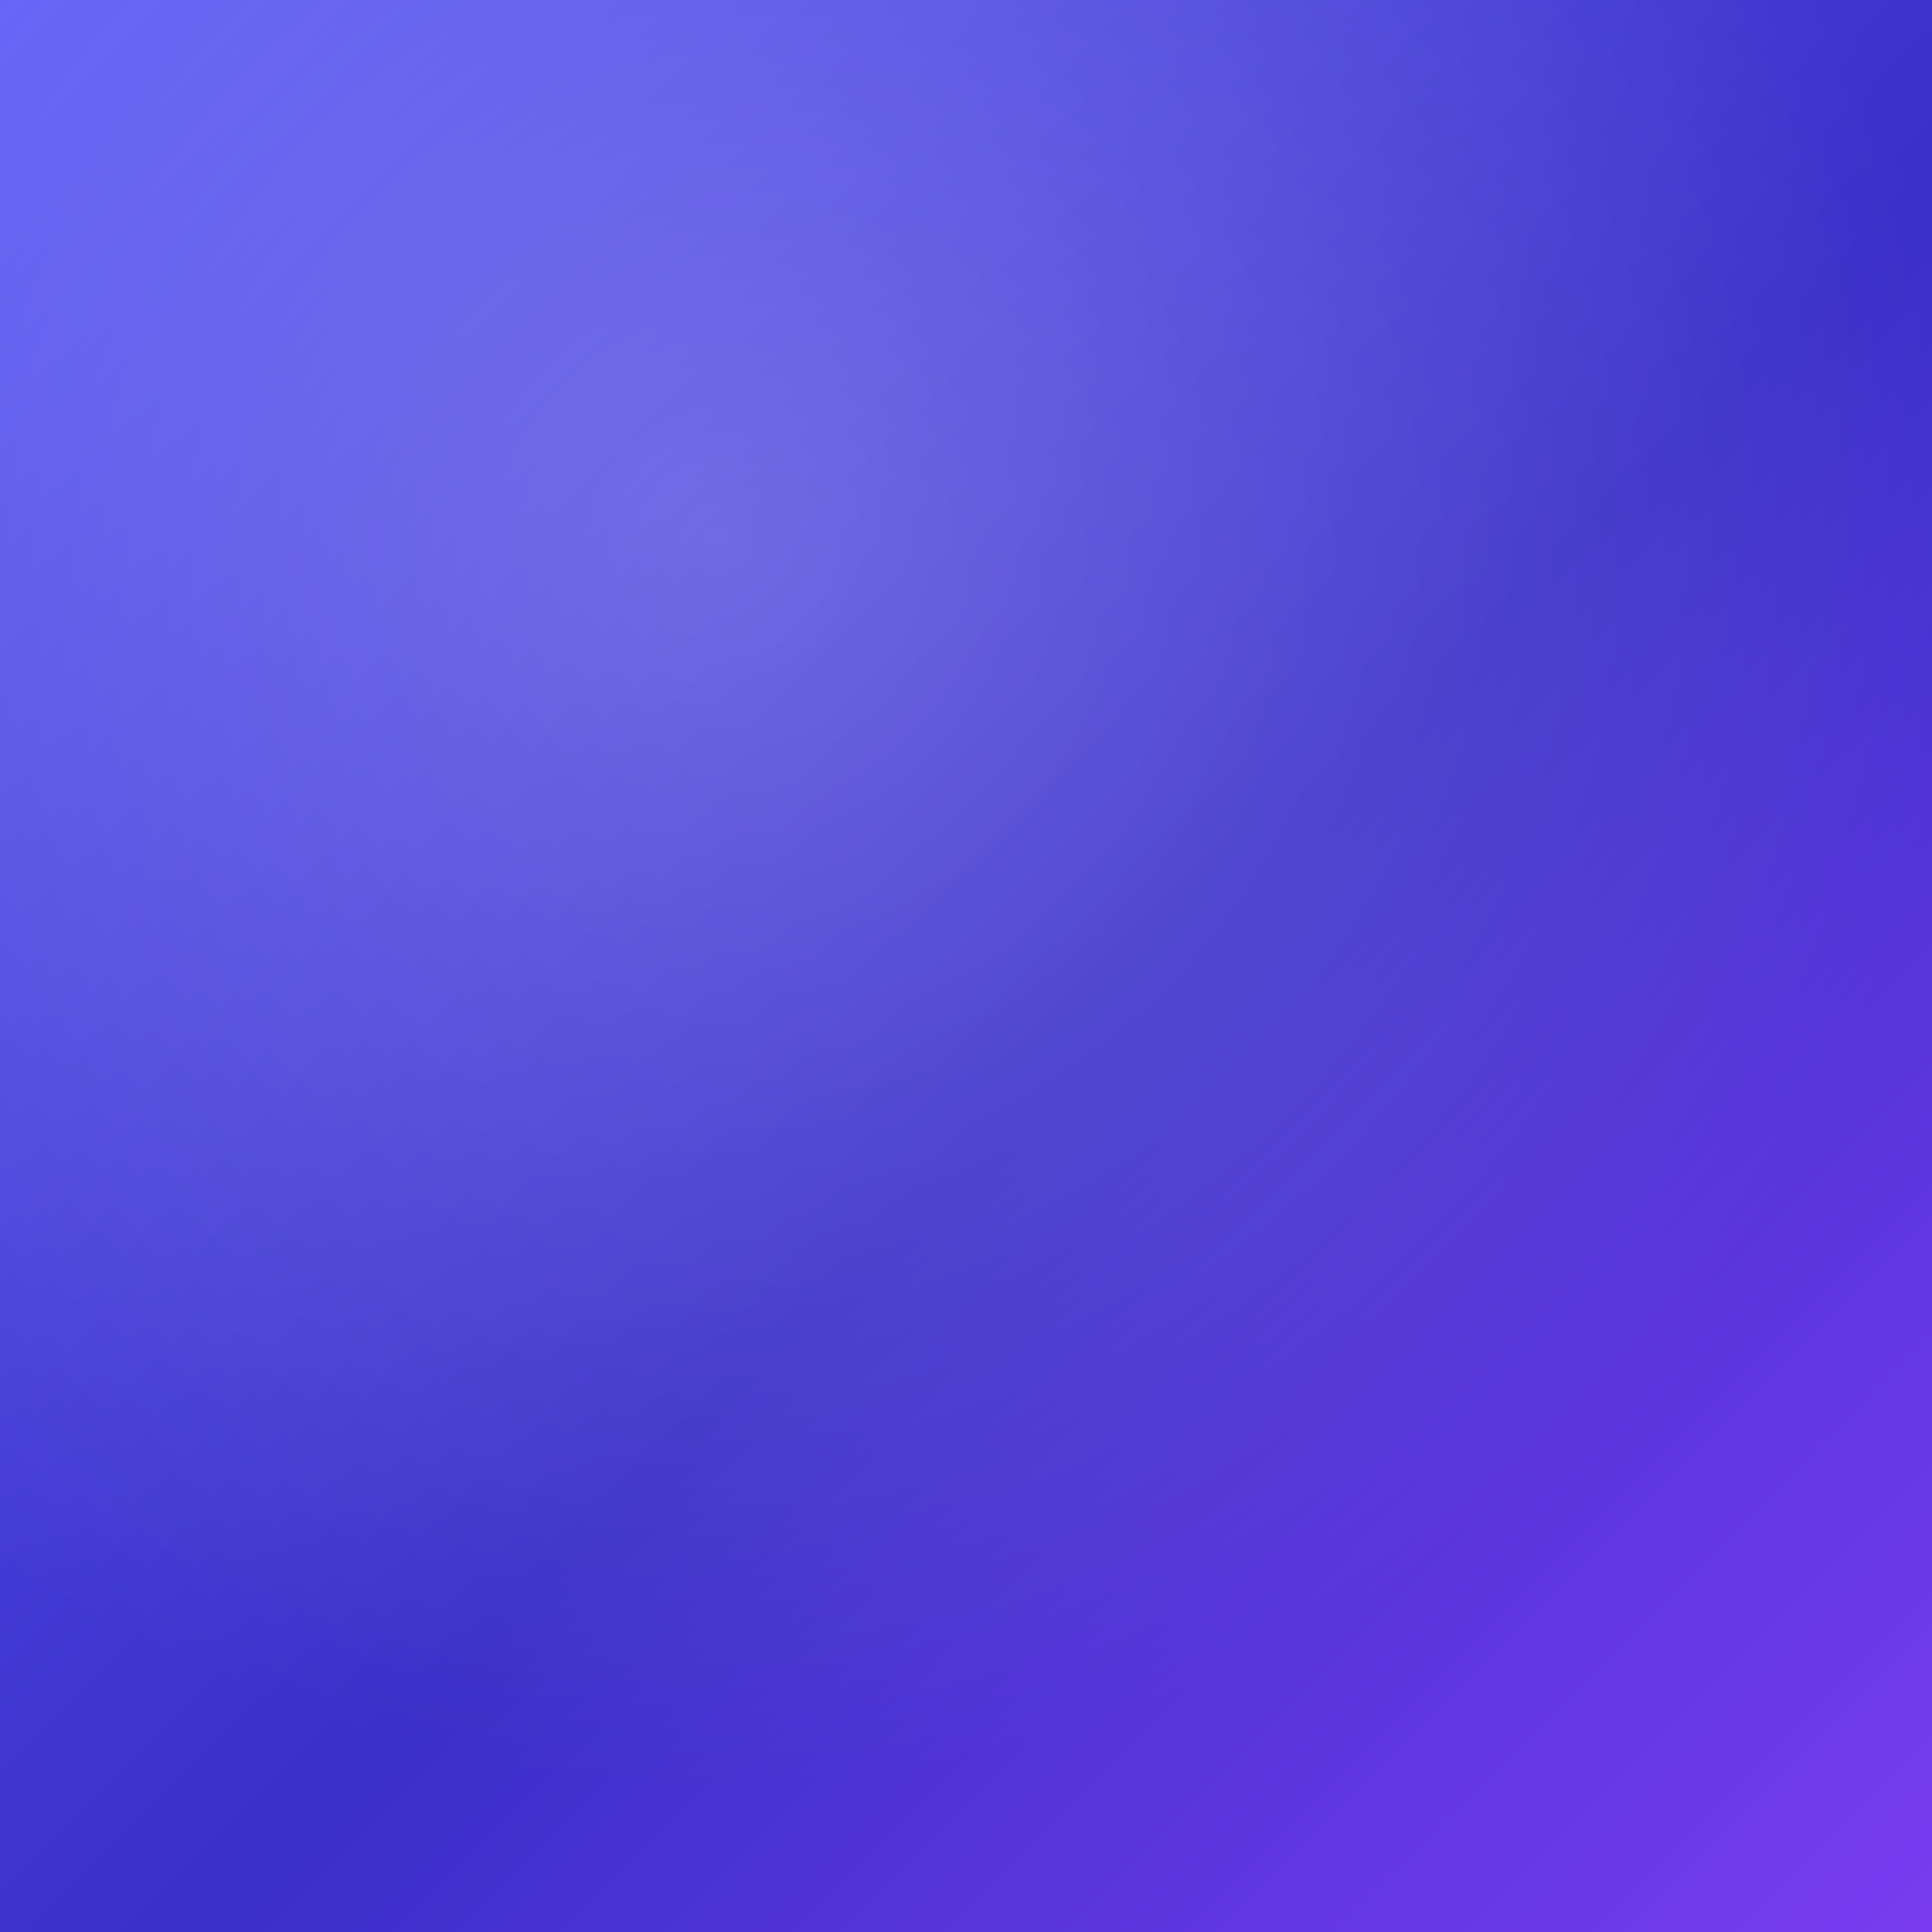
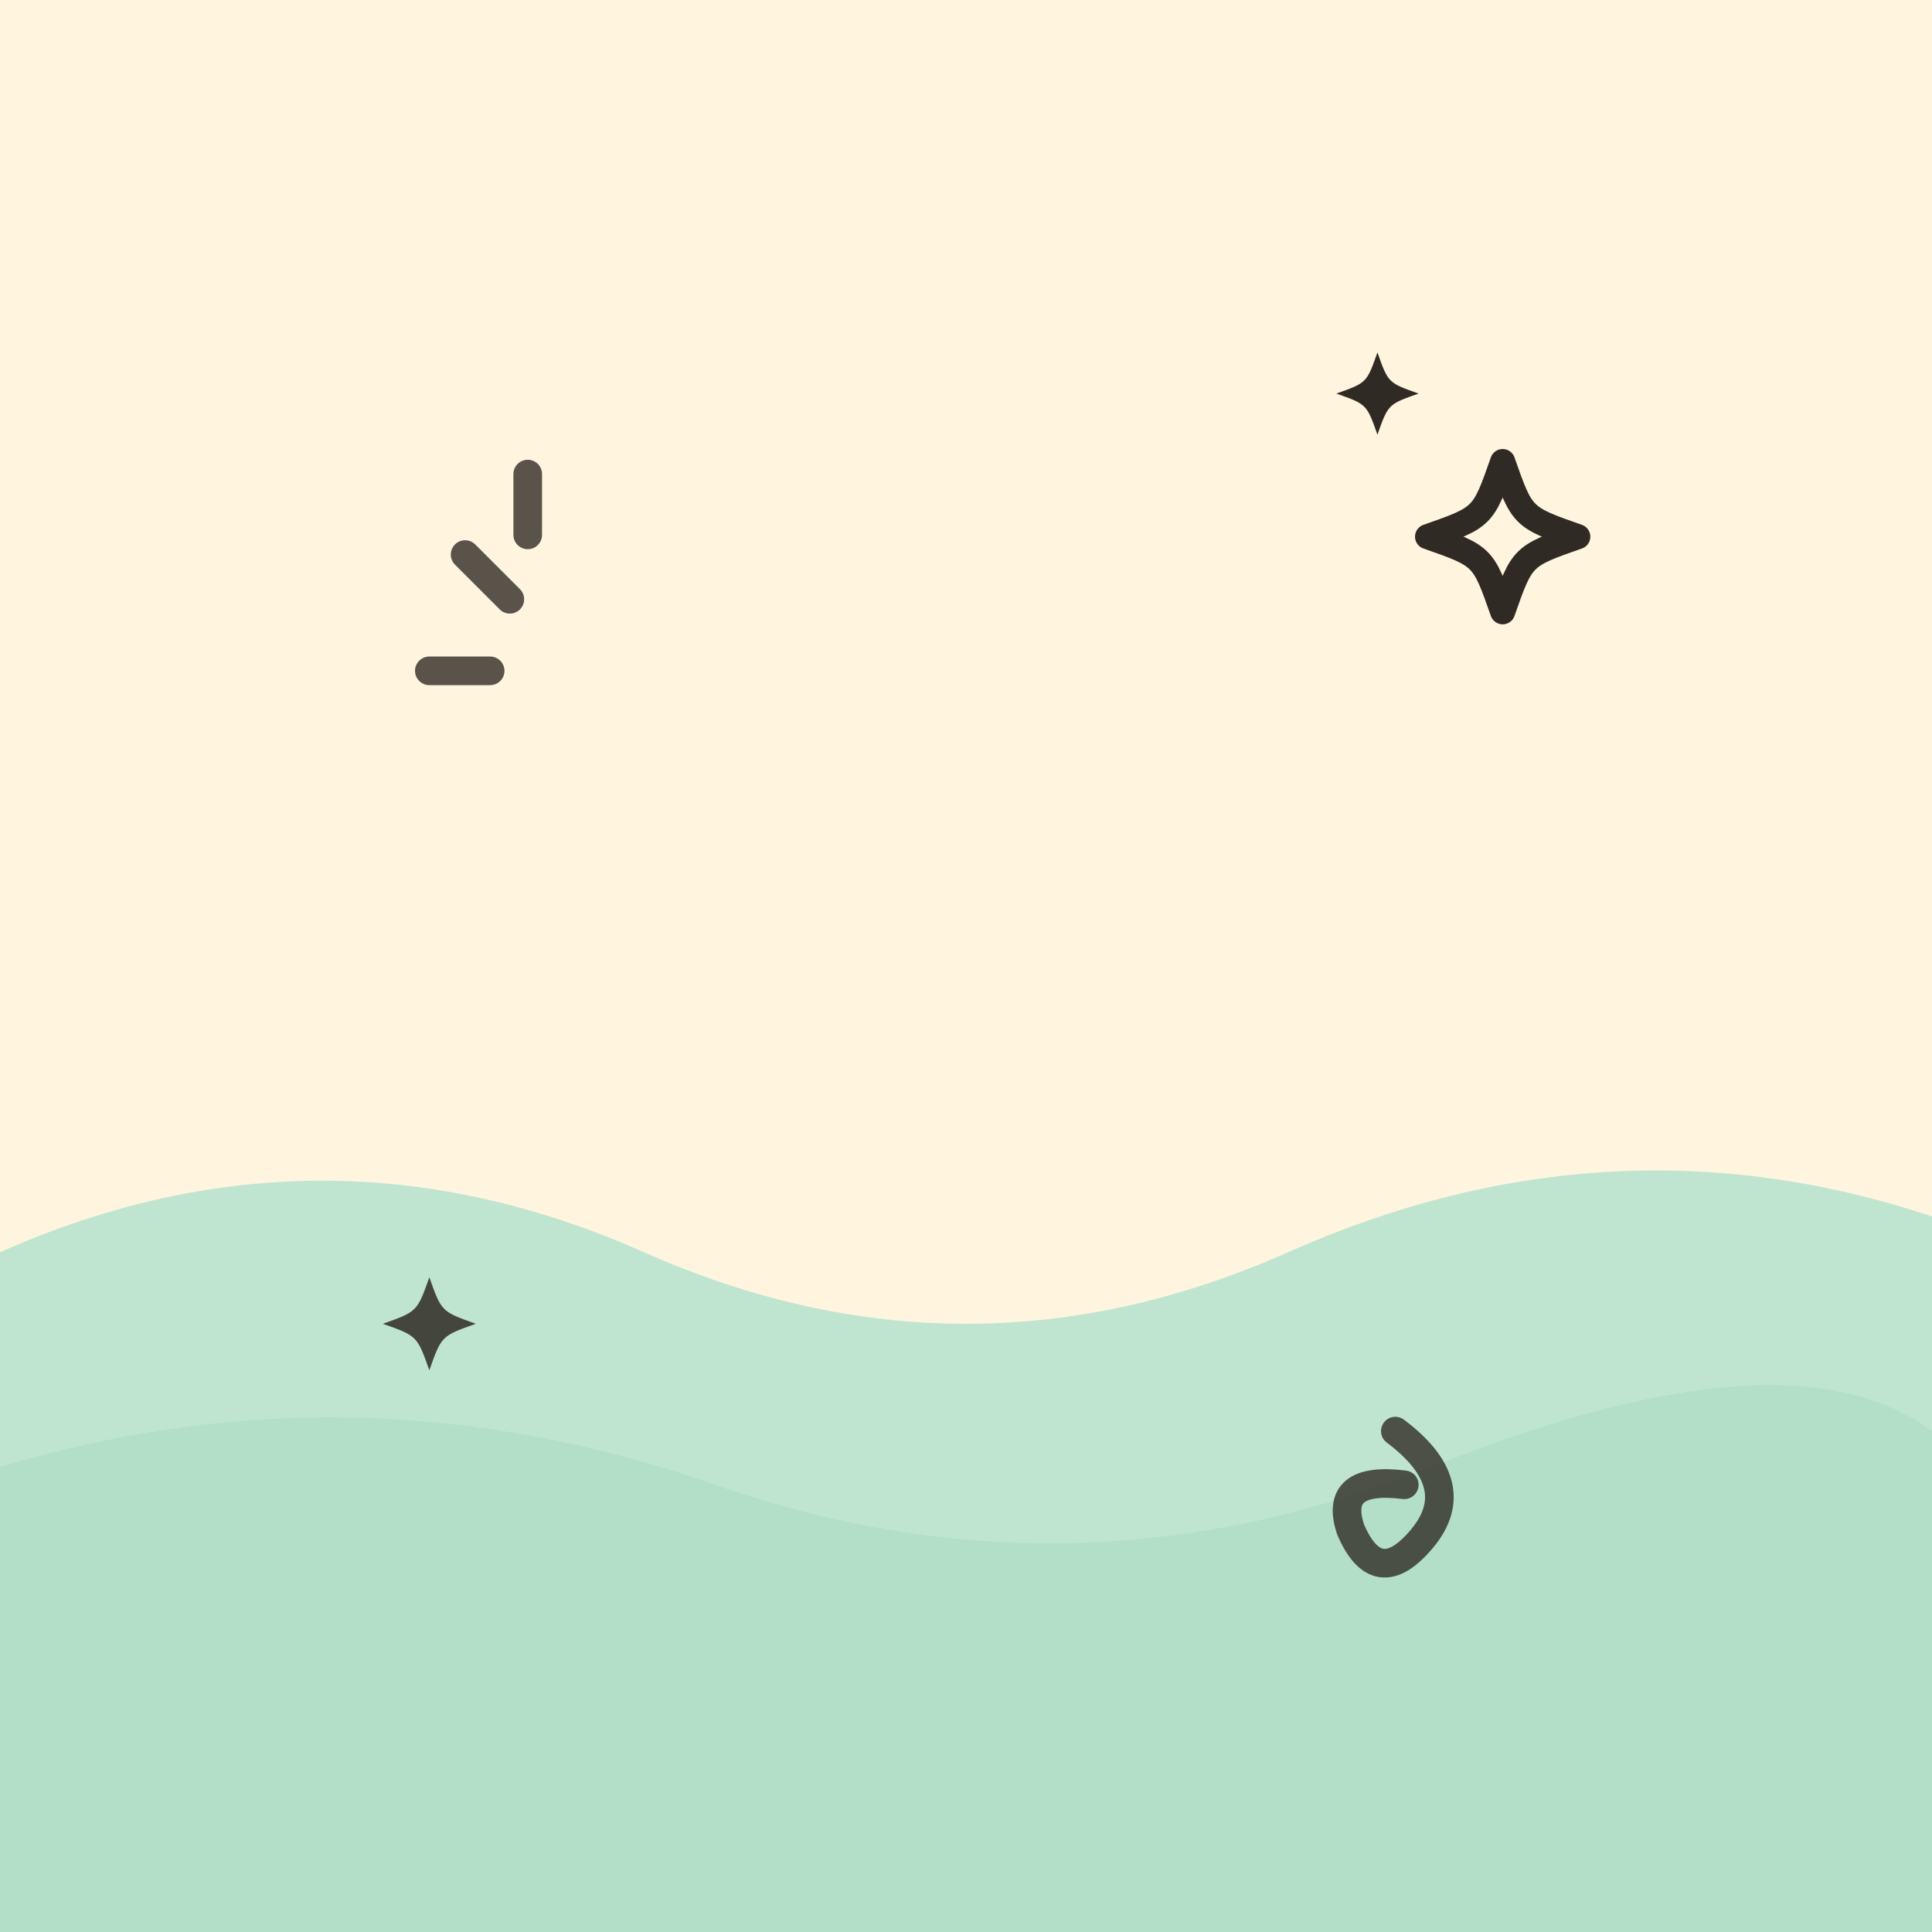
<svg xmlns="http://www.w3.org/2000/svg" viewBox="0 0 108 108" width="108" height="108">
  <defs>
-     <linearGradient id="bg" x1="0" y1="0" x2="108" y2="108" gradientUnits="userSpaceOnUse">
-       <stop offset="0" stop-color="#5B5BF7" />
-       <stop offset=".55" stop-color="#3A2FC9" />
-       <stop offset="1" stop-color="#7A3CF0" />
-     </linearGradient>
-     <radialGradient id="glow" cx="40" cy="30" r="70" gradientUnits="userSpaceOnUse">
-       <stop offset="0" stop-color="#FFFFFF" stop-opacity=".22" />
-       <stop offset="1" stop-color="#FFFFFF" stop-opacity="0" />
-     </radialGradient>
-     <linearGradient id="paper" x1="31" y1="31.5" x2="71" y2="80.5" gradientUnits="userSpaceOnUse">
-       <stop offset="0" stop-color="#FFFFFF" />
-       <stop offset="1" stop-color="#EEF0FF" />
-     </linearGradient>
-     <linearGradient id="fold" x1="58.5" y1="68.0" x2="71" y2="80.5" gradientUnits="userSpaceOnUse">
-       <stop offset="0" stop-color="#C9CCF7" />
-       <stop offset="1" stop-color="#F4F5FF" />
-     </linearGradient>
-     <linearGradient id="gold" x1="58.4" y1="25.4" x2="77.6" y2="44.6" gradientUnits="userSpaceOnUse">
-       <stop offset="0" stop-color="#FFE38A" />
-       <stop offset=".5" stop-color="#FFB020" />
-       <stop offset="1" stop-color="#F08A00" />
+     <linearGradient id="paper" x1="32" y1="35" x2="64" y2="76" gradientUnits="userSpaceOnUse">
+       <stop offset="0" stop-color="#FFE58A" />
+       <stop offset="1" stop-color="#FFD45C" />
    </linearGradient>
    <filter id="soft" x="-30%" y="-30%" width="160%" height="160%">
-       <feGaussianBlur stdDeviation="2.2" />
+       <feGaussianBlur stdDeviation="1.6" />
    </filter>
  </defs>
-   <rect width="108" height="108" fill="url(#bg)" />
-   <rect width="108" height="108" fill="url(#glow)" />
+   <rect width="108" height="108" fill="#FFF5DF" />
+   <path d="M0 70Q18 62 36 70T72 70T108 68V108H0Z" fill="#BFE5D1" />
+   <path d="M0 82Q20 76 40 83T80 82T108 80V108H0Z" fill="#A9DBC2" opacity=".55" />
+   <g fill="none" stroke="#2F2A24" stroke-width="1.6" stroke-linecap="round" opacity=".8">
+     <path d="M26 31l2.5 2.5M24 37.5h3.4M29.5 26.5v3.4" />
+     <path d="M78 80q4 3 1.5 6t-4 -0.5q-1-3 3-2.5" />
+   </g>
+   <path d="M84.00 25.80C85.09 28.91 85.09 28.91 88.20 30.00C85.09 31.09 85.09 31.09 84.00 34.20C82.91 31.09 82.91 31.09 79.80 30.00C82.91 28.91 82.91 28.91 84.00 25.80Z" fill="none" stroke="#2F2A24" stroke-width="1.4" stroke-linejoin="round" />
+   <path d="M77.00 19.70C77.60 21.40 77.60 21.40 79.30 22.00C77.60 22.60 77.60 22.60 77.00 24.30C76.40 22.60 76.40 22.60 74.70 22.00C76.40 21.40 76.40 21.40 77.00 19.70Z" fill="#2F2A24" />
+   <path d="M24.00 71.40C24.68 73.32 24.68 73.32 26.60 74.00C24.68 74.68 24.68 74.68 24.00 76.60C23.32 74.68 23.32 74.68 21.40 74.00C23.32 73.32 23.32 73.32 24.00 71.40Z" fill="#2F2A24" opacity=".85" />
</svg>
